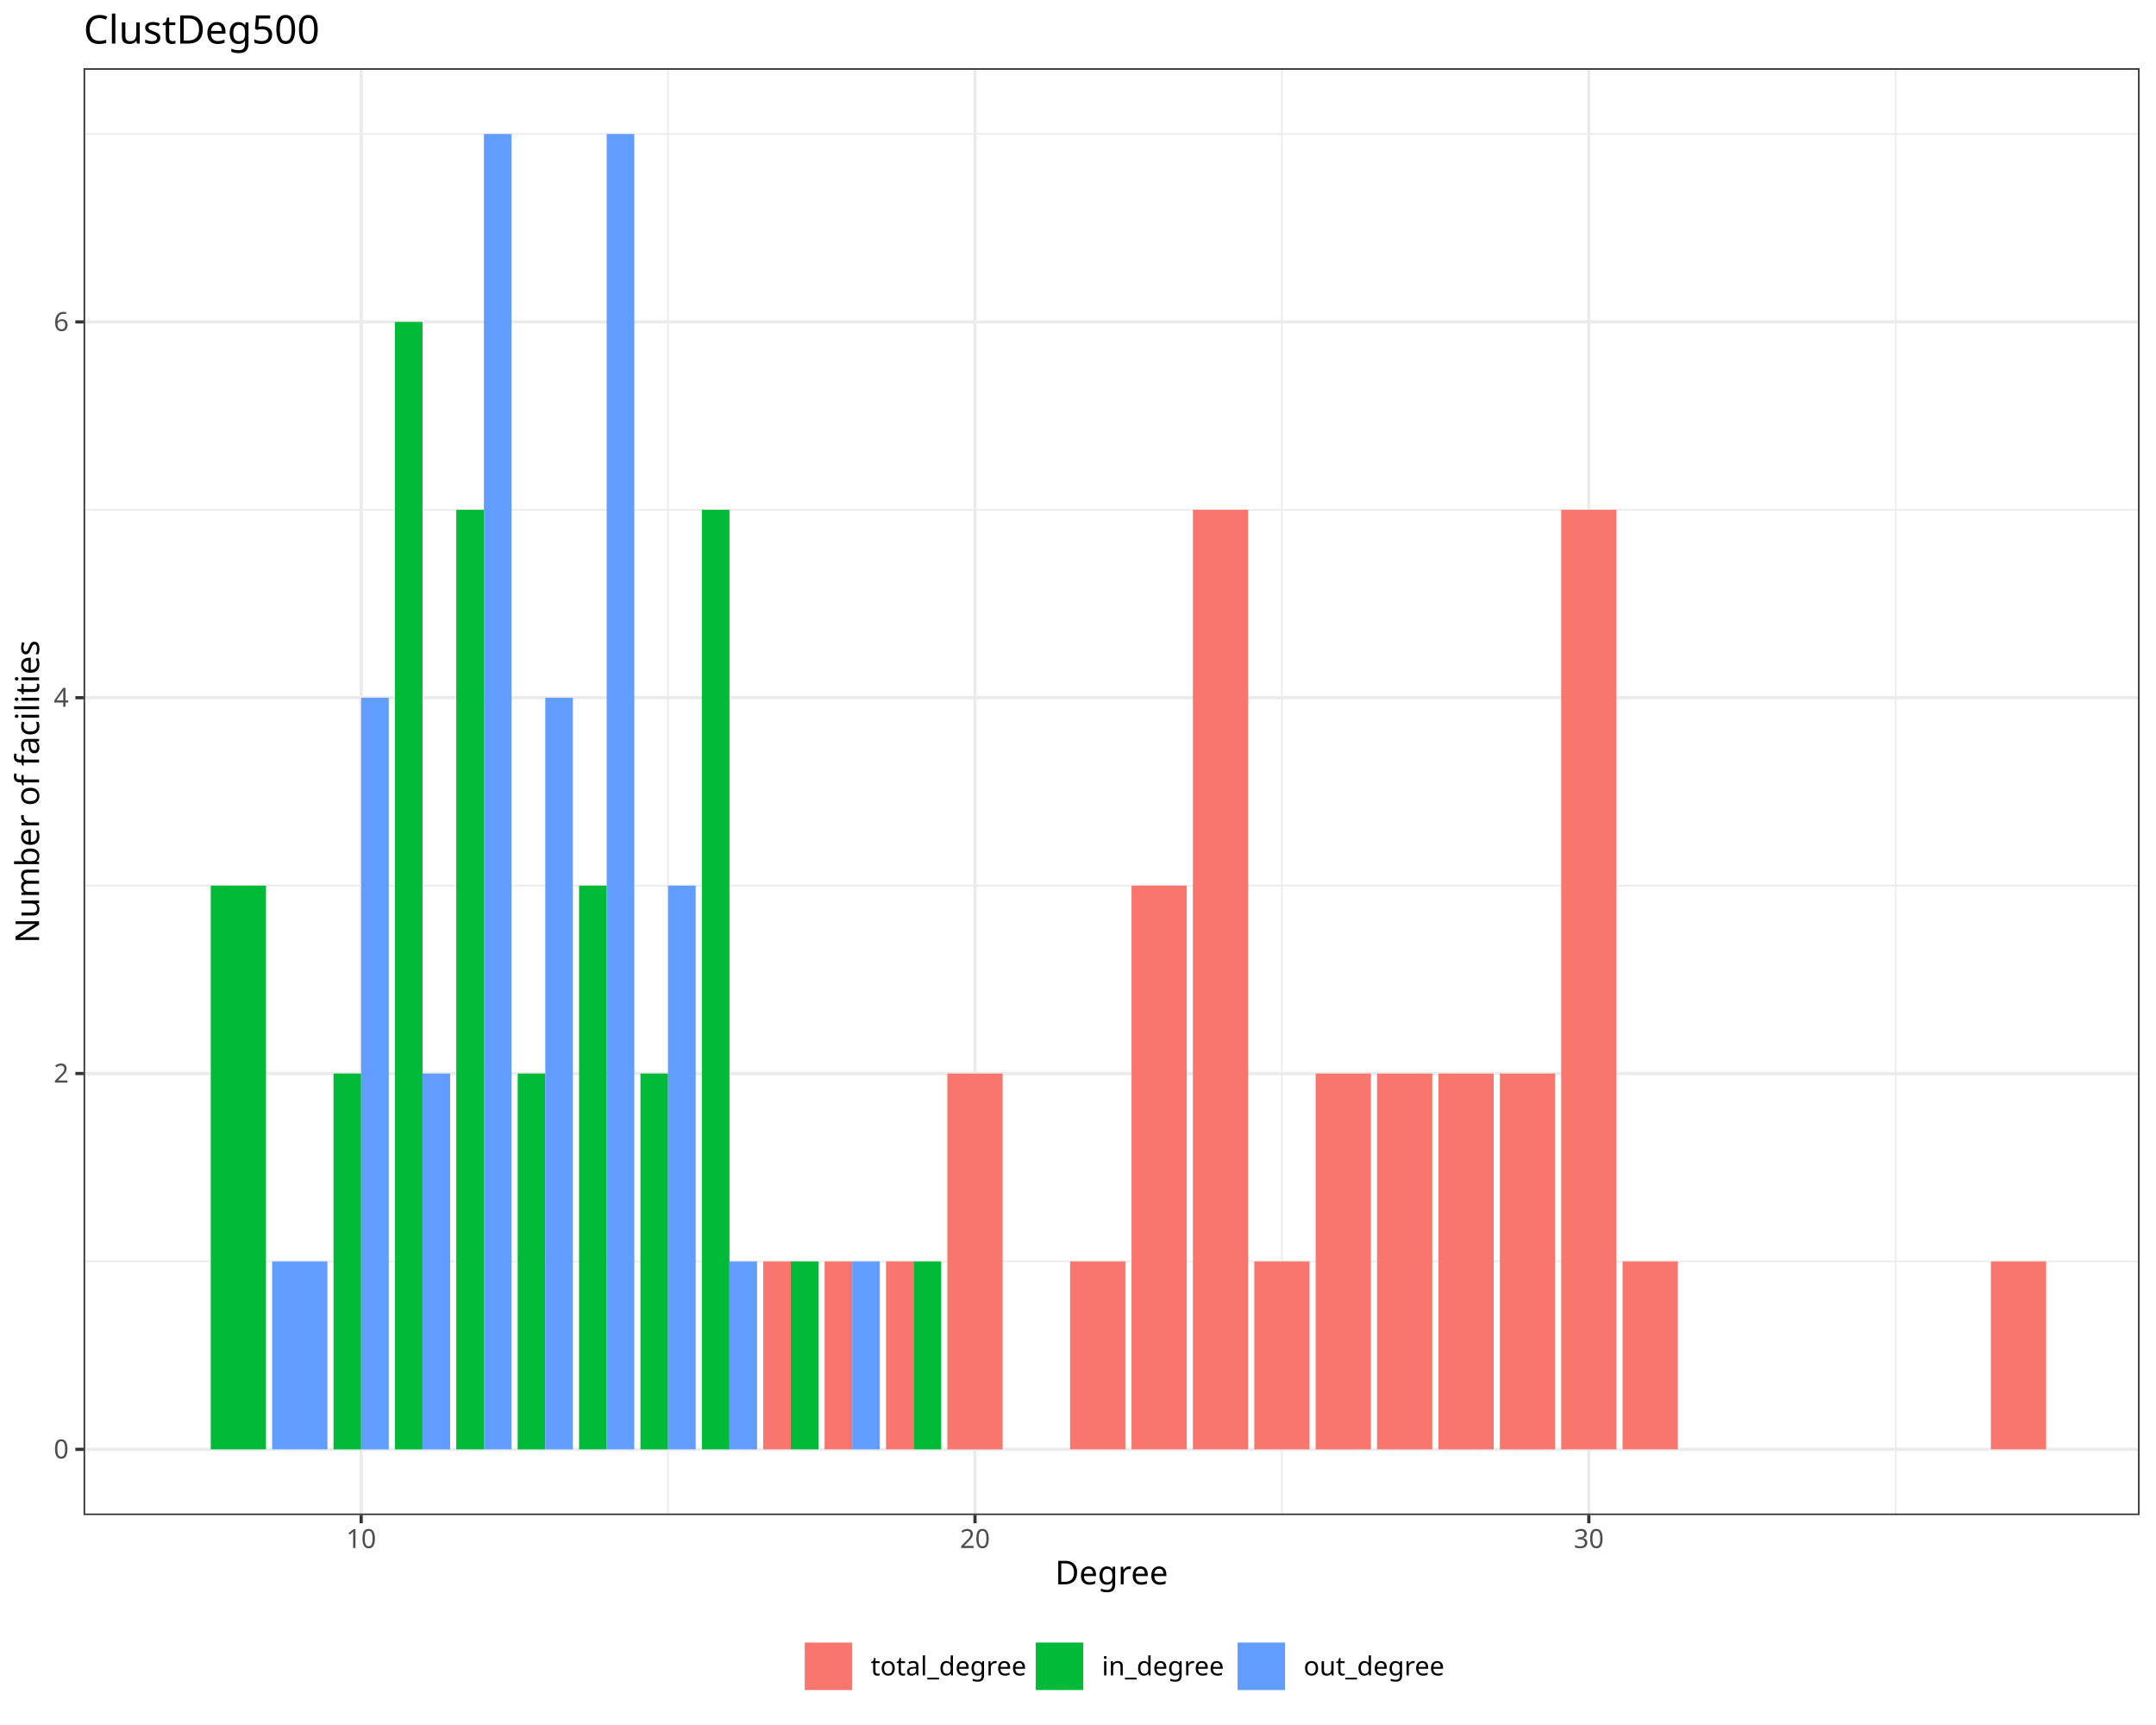
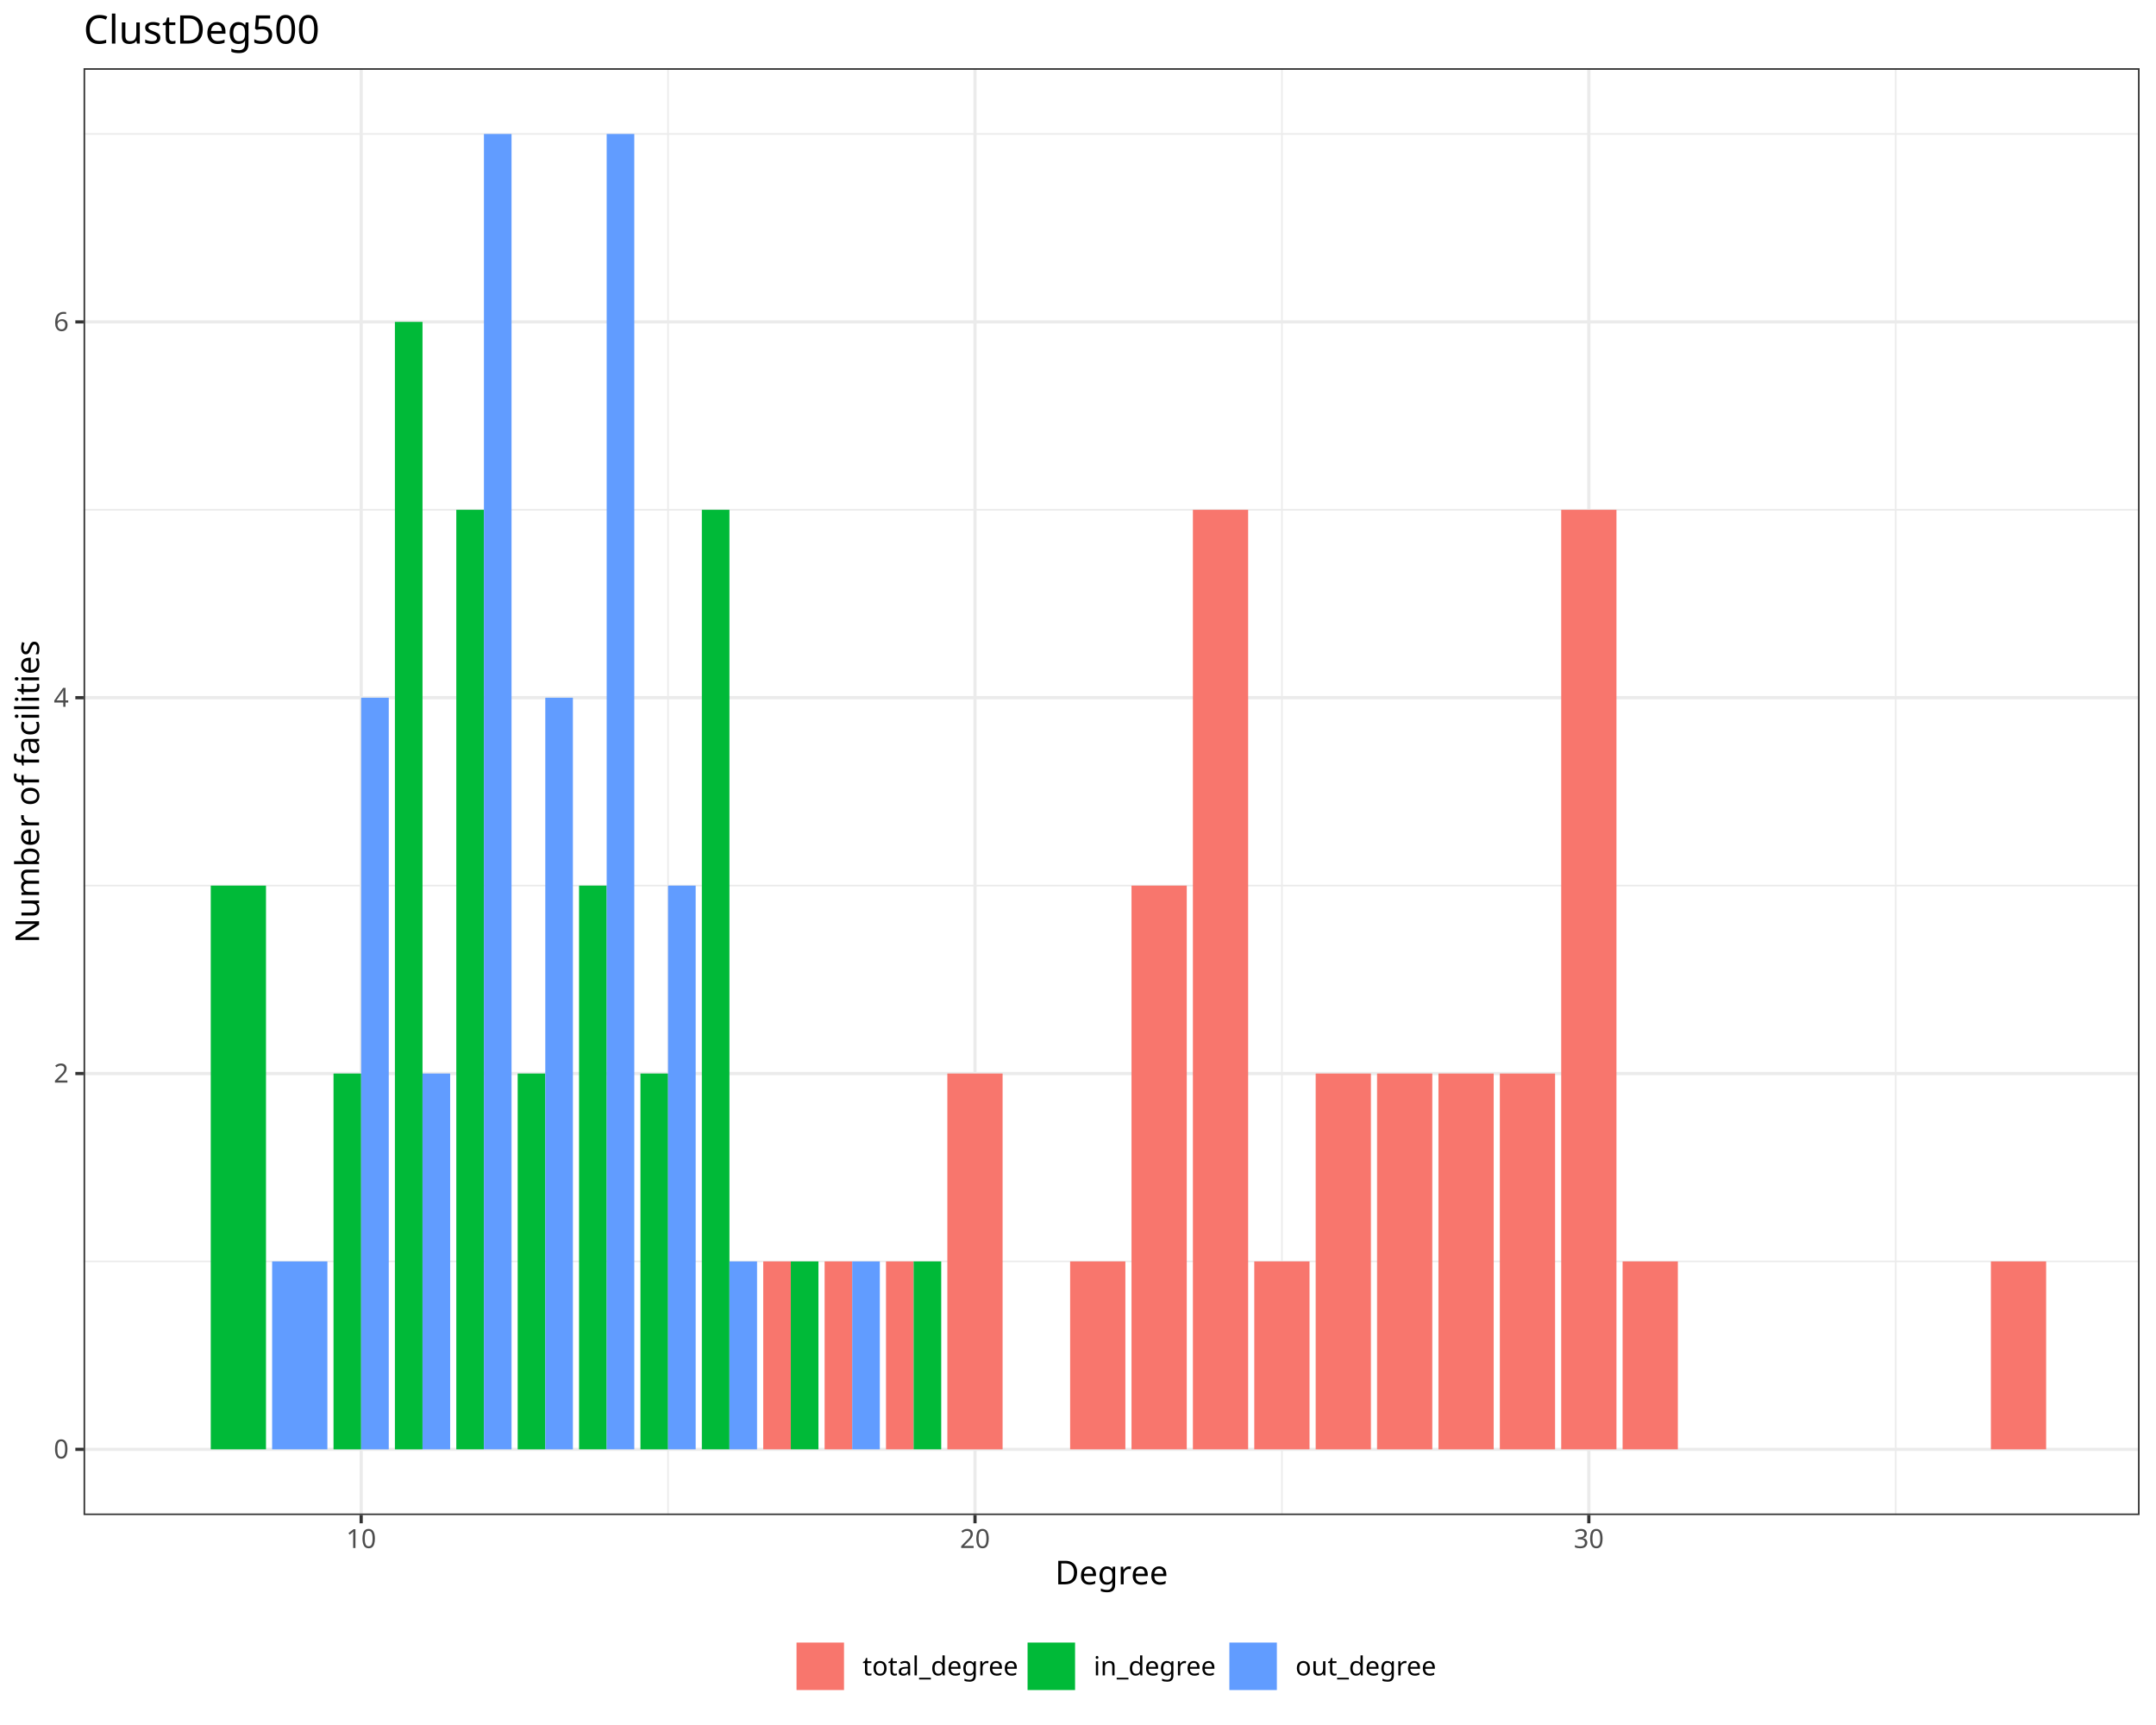
<svg xmlns="http://www.w3.org/2000/svg" class="svglite" data-engine-version="2.0" width="720.00pt" height="576.00pt" viewBox="0 0 720.00 576.00">
  <defs>
    <style type="text/css">
    .svglite line, .svglite polyline, .svglite polygon, .svglite path, .svglite rect, .svglite circle {
      fill: none;
      stroke: #000000;
      stroke-linecap: round;
      stroke-linejoin: round;
      stroke-miterlimit: 10.00;
    }
  </style>
  </defs>
  <rect width="100%" height="100%" style="stroke: none; fill: #FFFFFF;" />
  <defs>
    <clipPath id="cpMC4wMHw3MjAuMDB8MC4wMHw1NzYuMDA=">
      <rect x="0.00" y="0.00" width="720.00" height="576.00" />
    </clipPath>
  </defs>
  <g clip-path="url(#cpMC4wMHw3MjAuMDB8MC4wMHw1NzYuMDA=)">
    <rect x="0.00" y="0.00" width="720.00" height="576.00" style="stroke-width: 1.07; stroke: #FFFFFF; fill: #FFFFFF;" />
  </g>
  <defs>
    <clipPath id="cpMjcuOTB8NzE0LjUyfDIyLjc4fDUwNS45MQ==">
      <rect x="27.90" y="22.78" width="686.62" height="483.13" />
    </clipPath>
  </defs>
  <g clip-path="url(#cpMjcuOTB8NzE0LjUyfDIyLjc4fDUwNS45MQ==)">
    <rect x="27.90" y="22.78" width="686.62" height="483.13" style="stroke-width: 1.07; stroke: none; fill: #FFFFFF;" />
    <polyline points="27.90,421.21 714.52,421.21 " style="stroke-width: 0.53; stroke: #EBEBEB; stroke-linecap: butt;" />
    <polyline points="27.90,295.72 714.52,295.72 " style="stroke-width: 0.53; stroke: #EBEBEB; stroke-linecap: butt;" />
    <polyline points="27.90,170.23 714.52,170.23 " style="stroke-width: 0.53; stroke: #EBEBEB; stroke-linecap: butt;" />
    <polyline points="27.90,44.74 714.52,44.74 " style="stroke-width: 0.53; stroke: #EBEBEB; stroke-linecap: butt;" />
    <polyline points="223.10,505.91 223.10,22.78 " style="stroke-width: 0.53; stroke: #EBEBEB; stroke-linecap: butt;" />
    <polyline points="428.10,505.91 428.10,22.78 " style="stroke-width: 0.53; stroke: #EBEBEB; stroke-linecap: butt;" />
    <polyline points="633.09,505.91 633.09,22.78 " style="stroke-width: 0.53; stroke: #EBEBEB; stroke-linecap: butt;" />
    <polyline points="27.90,483.95 714.52,483.95 " style="stroke-width: 1.07; stroke: #EBEBEB; stroke-linecap: butt;" />
    <polyline points="27.90,358.47 714.52,358.47 " style="stroke-width: 1.07; stroke: #EBEBEB; stroke-linecap: butt;" />
    <polyline points="27.90,232.98 714.52,232.98 " style="stroke-width: 1.07; stroke: #EBEBEB; stroke-linecap: butt;" />
    <polyline points="27.90,107.49 714.52,107.49 " style="stroke-width: 1.07; stroke: #EBEBEB; stroke-linecap: butt;" />
    <polyline points="120.61,505.91 120.61,22.78 " style="stroke-width: 1.07; stroke: #EBEBEB; stroke-linecap: butt;" />
    <polyline points="325.60,505.91 325.60,22.78 " style="stroke-width: 1.07; stroke: #EBEBEB; stroke-linecap: butt;" />
    <polyline points="530.59,505.91 530.59,22.78 " style="stroke-width: 1.07; stroke: #EBEBEB; stroke-linecap: butt;" />
    <rect x="254.88" y="421.21" width="9.22" height="62.74" style="stroke-width: 1.07; stroke: none; stroke-linecap: butt; stroke-linejoin: miter; fill: #F8766D;" />
    <rect x="275.38" y="421.21" width="9.22" height="62.74" style="stroke-width: 1.07; stroke: none; stroke-linecap: butt; stroke-linejoin: miter; fill: #F8766D;" />
    <rect x="295.88" y="421.21" width="9.22" height="62.74" style="stroke-width: 1.07; stroke: none; stroke-linecap: butt; stroke-linejoin: miter; fill: #F8766D;" />
    <rect x="316.37" y="358.47" width="18.45" height="125.49" style="stroke-width: 1.07; stroke: none; stroke-linecap: butt; stroke-linejoin: miter; fill: #F8766D;" />
    <rect x="357.37" y="421.21" width="18.45" height="62.74" style="stroke-width: 1.07; stroke: none; stroke-linecap: butt; stroke-linejoin: miter; fill: #F8766D;" />
    <rect x="377.87" y="295.72" width="18.45" height="188.23" style="stroke-width: 1.07; stroke: none; stroke-linecap: butt; stroke-linejoin: miter; fill: #F8766D;" />
    <rect x="398.37" y="170.23" width="18.45" height="313.72" style="stroke-width: 1.07; stroke: none; stroke-linecap: butt; stroke-linejoin: miter; fill: #F8766D;" />
    <rect x="418.87" y="421.21" width="18.45" height="62.74" style="stroke-width: 1.07; stroke: none; stroke-linecap: butt; stroke-linejoin: miter; fill: #F8766D;" />
    <rect x="439.37" y="358.47" width="18.45" height="125.49" style="stroke-width: 1.07; stroke: none; stroke-linecap: butt; stroke-linejoin: miter; fill: #F8766D;" />
    <rect x="459.87" y="358.47" width="18.45" height="125.49" style="stroke-width: 1.07; stroke: none; stroke-linecap: butt; stroke-linejoin: miter; fill: #F8766D;" />
    <rect x="480.37" y="358.47" width="18.45" height="125.49" style="stroke-width: 1.07; stroke: none; stroke-linecap: butt; stroke-linejoin: miter; fill: #F8766D;" />
    <rect x="500.87" y="358.47" width="18.45" height="125.49" style="stroke-width: 1.07; stroke: none; stroke-linecap: butt; stroke-linejoin: miter; fill: #F8766D;" />
    <rect x="521.37" y="170.23" width="18.45" height="313.72" style="stroke-width: 1.07; stroke: none; stroke-linecap: butt; stroke-linejoin: miter; fill: #F8766D;" />
    <rect x="541.87" y="421.21" width="18.45" height="62.74" style="stroke-width: 1.07; stroke: none; stroke-linecap: butt; stroke-linejoin: miter; fill: #F8766D;" />
    <rect x="664.86" y="421.21" width="18.45" height="62.74" style="stroke-width: 1.07; stroke: none; stroke-linecap: butt; stroke-linejoin: miter; fill: #F8766D;" />
    <rect x="70.38" y="295.72" width="18.45" height="188.23" style="stroke-width: 1.07; stroke: none; stroke-linecap: butt; stroke-linejoin: miter; fill: #00BA38;" />
    <rect x="111.38" y="358.47" width="9.22" height="125.49" style="stroke-width: 1.07; stroke: none; stroke-linecap: butt; stroke-linejoin: miter; fill: #00BA38;" />
    <rect x="131.88" y="107.49" width="9.22" height="376.47" style="stroke-width: 1.07; stroke: none; stroke-linecap: butt; stroke-linejoin: miter; fill: #00BA38;" />
    <rect x="152.38" y="170.23" width="9.22" height="313.72" style="stroke-width: 1.07; stroke: none; stroke-linecap: butt; stroke-linejoin: miter; fill: #00BA38;" />
    <rect x="172.88" y="358.47" width="9.22" height="125.49" style="stroke-width: 1.07; stroke: none; stroke-linecap: butt; stroke-linejoin: miter; fill: #00BA38;" />
    <rect x="193.38" y="295.72" width="9.22" height="188.23" style="stroke-width: 1.07; stroke: none; stroke-linecap: butt; stroke-linejoin: miter; fill: #00BA38;" />
    <rect x="213.88" y="358.47" width="9.22" height="125.49" style="stroke-width: 1.07; stroke: none; stroke-linecap: butt; stroke-linejoin: miter; fill: #00BA38;" />
    <rect x="234.38" y="170.23" width="9.22" height="313.72" style="stroke-width: 1.07; stroke: none; stroke-linecap: butt; stroke-linejoin: miter; fill: #00BA38;" />
    <rect x="264.10" y="421.21" width="9.22" height="62.74" style="stroke-width: 1.07; stroke: none; stroke-linecap: butt; stroke-linejoin: miter; fill: #00BA38;" />
    <rect x="305.10" y="421.21" width="9.22" height="62.74" style="stroke-width: 1.07; stroke: none; stroke-linecap: butt; stroke-linejoin: miter; fill: #00BA38;" />
    <rect x="90.88" y="421.21" width="18.45" height="62.74" style="stroke-width: 1.07; stroke: none; stroke-linecap: butt; stroke-linejoin: miter; fill: #619CFF;" />
    <rect x="120.61" y="232.98" width="9.22" height="250.98" style="stroke-width: 1.07; stroke: none; stroke-linecap: butt; stroke-linejoin: miter; fill: #619CFF;" />
    <rect x="141.11" y="358.47" width="9.22" height="125.49" style="stroke-width: 1.07; stroke: none; stroke-linecap: butt; stroke-linejoin: miter; fill: #619CFF;" />
    <rect x="161.61" y="44.74" width="9.22" height="439.21" style="stroke-width: 1.07; stroke: none; stroke-linecap: butt; stroke-linejoin: miter; fill: #619CFF;" />
    <rect x="182.10" y="232.98" width="9.22" height="250.98" style="stroke-width: 1.07; stroke: none; stroke-linecap: butt; stroke-linejoin: miter; fill: #619CFF;" />
    <rect x="202.60" y="44.74" width="9.22" height="439.21" style="stroke-width: 1.07; stroke: none; stroke-linecap: butt; stroke-linejoin: miter; fill: #619CFF;" />
    <rect x="223.10" y="295.72" width="9.22" height="188.23" style="stroke-width: 1.07; stroke: none; stroke-linecap: butt; stroke-linejoin: miter; fill: #619CFF;" />
    <rect x="243.60" y="421.21" width="9.22" height="62.74" style="stroke-width: 1.07; stroke: none; stroke-linecap: butt; stroke-linejoin: miter; fill: #619CFF;" />
    <rect x="284.60" y="421.21" width="9.22" height="62.74" style="stroke-width: 1.07; stroke: none; stroke-linecap: butt; stroke-linejoin: miter; fill: #619CFF;" />
    <rect x="27.90" y="22.78" width="686.62" height="483.13" style="stroke-width: 1.07; stroke: #333333;" />
  </g>
  <g clip-path="url(#cpMC4wMHw3MjAuMDB8MC4wMHw1NzYuMDA=)">
    <text x="22.97" y="486.98" text-anchor="end" style="font-size: 8.80px; fill: #4D4D4D; font-family: sans;" textLength="4.89px" lengthAdjust="spacingAndGlyphs">0</text>
    <text x="22.97" y="361.49" text-anchor="end" style="font-size: 8.80px; fill: #4D4D4D; font-family: sans;" textLength="4.89px" lengthAdjust="spacingAndGlyphs">2</text>
    <text x="22.97" y="236.00" text-anchor="end" style="font-size: 8.80px; fill: #4D4D4D; font-family: sans;" textLength="4.89px" lengthAdjust="spacingAndGlyphs">4</text>
    <text x="22.97" y="110.52" text-anchor="end" style="font-size: 8.80px; fill: #4D4D4D; font-family: sans;" textLength="4.89px" lengthAdjust="spacingAndGlyphs">6</text>
    <polyline points="25.16,483.95 27.90,483.95 " style="stroke-width: 1.07; stroke: #333333; stroke-linecap: butt;" />
    <polyline points="25.16,358.47 27.90,358.47 " style="stroke-width: 1.07; stroke: #333333; stroke-linecap: butt;" />
    <polyline points="25.16,232.98 27.90,232.98 " style="stroke-width: 1.07; stroke: #333333; stroke-linecap: butt;" />
    <polyline points="25.16,107.49 27.90,107.49 " style="stroke-width: 1.07; stroke: #333333; stroke-linecap: butt;" />
    <polyline points="120.61,508.65 120.61,505.91 " style="stroke-width: 1.07; stroke: #333333; stroke-linecap: butt;" />
    <polyline points="325.60,508.65 325.60,505.91 " style="stroke-width: 1.07; stroke: #333333; stroke-linecap: butt;" />
    <polyline points="530.59,508.65 530.59,505.91 " style="stroke-width: 1.07; stroke: #333333; stroke-linecap: butt;" />
    <text x="120.61" y="516.90" text-anchor="middle" style="font-size: 8.80px; fill: #4D4D4D; font-family: sans;" textLength="9.79px" lengthAdjust="spacingAndGlyphs">10</text>
    <text x="325.60" y="516.90" text-anchor="middle" style="font-size: 8.80px; fill: #4D4D4D; font-family: sans;" textLength="9.79px" lengthAdjust="spacingAndGlyphs">20</text>
    <text x="530.59" y="516.90" text-anchor="middle" style="font-size: 8.80px; fill: #4D4D4D; font-family: sans;" textLength="9.79px" lengthAdjust="spacingAndGlyphs">30</text>
    <text x="371.21" y="529.04" text-anchor="middle" style="font-size: 11.00px; font-family: sans;" textLength="36.08px" lengthAdjust="spacingAndGlyphs">Degree</text>
    <text transform="translate(13.05,264.35) rotate(-90)" text-anchor="middle" style="font-size: 11.00px; font-family: sans;" textLength="93.54px" lengthAdjust="spacingAndGlyphs">Number of facilities</text>
-     <rect x="257.07" y="542.28" width="228.28" height="28.24" style="stroke-width: 1.07; stroke: none; fill: #FFFFFF;" />
-     <rect x="268.03" y="547.76" width="17.28" height="17.28" style="stroke-width: 1.07; stroke: none; fill: #FFFFFF;" />
-     <rect x="268.74" y="548.47" width="15.86" height="15.86" style="stroke-width: 1.07; stroke: none; stroke-linecap: butt; stroke-linejoin: miter; fill: #F8766D;" />
-     <rect x="345.20" y="547.76" width="17.28" height="17.28" style="stroke-width: 1.07; stroke: none; fill: #FFFFFF;" />
-     <rect x="345.90" y="548.47" width="15.86" height="15.86" style="stroke-width: 1.07; stroke: none; stroke-linecap: butt; stroke-linejoin: miter; fill: #00BA38;" />
-     <rect x="412.58" y="547.76" width="17.28" height="17.28" style="stroke-width: 1.07; stroke: none; fill: #FFFFFF;" />
-     <rect x="413.29" y="548.47" width="15.86" height="15.86" style="stroke-width: 1.07; stroke: none; stroke-linecap: butt; stroke-linejoin: miter; fill: #619CFF;" />
-     <text x="290.79" y="559.43" style="font-size: 8.80px; font-family: sans;" textLength="48.93px" lengthAdjust="spacingAndGlyphs">total_degree</text>
-     <text x="367.96" y="559.43" style="font-size: 8.80px; font-family: sans;" textLength="39.15px" lengthAdjust="spacingAndGlyphs">in_degree</text>
-     <text x="435.34" y="559.43" style="font-size: 8.80px; font-family: sans;" textLength="44.53px" lengthAdjust="spacingAndGlyphs">out_degree</text>
+     <rect x="259.81" y="542.28" width="222.80" height="28.24" style="stroke-width: 1.07; stroke: none; fill: #FFFFFF;" />
+     <rect x="265.29" y="547.76" width="17.28" height="17.28" style="stroke-width: 1.07; stroke: none; fill: #FFFFFF;" />
+     <rect x="266.00" y="548.47" width="15.86" height="15.86" style="stroke-width: 1.07; stroke: none; stroke-linecap: butt; stroke-linejoin: miter; fill: #F8766D;" />
+     <rect x="342.46" y="547.76" width="17.28" height="17.28" style="stroke-width: 1.07; stroke: none; fill: #FFFFFF;" />
+     <rect x="343.16" y="548.47" width="15.86" height="15.86" style="stroke-width: 1.07; stroke: none; stroke-linecap: butt; stroke-linejoin: miter; fill: #00BA38;" />
+     <rect x="409.84" y="547.76" width="17.28" height="17.28" style="stroke-width: 1.07; stroke: none; fill: #FFFFFF;" />
+     <rect x="410.55" y="548.47" width="15.86" height="15.86" style="stroke-width: 1.07; stroke: none; stroke-linecap: butt; stroke-linejoin: miter; fill: #619CFF;" />
+     <text x="288.05" y="559.43" style="font-size: 8.80px; font-family: sans;" textLength="48.93px" lengthAdjust="spacingAndGlyphs">total_degree</text>
+     <text x="365.22" y="559.43" style="font-size: 8.80px; font-family: sans;" textLength="39.15px" lengthAdjust="spacingAndGlyphs">in_degree</text>
+     <text x="432.60" y="559.43" style="font-size: 8.80px; font-family: sans;" textLength="44.53px" lengthAdjust="spacingAndGlyphs">out_degree</text>
    <text x="27.90" y="14.56" style="font-size: 13.20px; font-family: sans;" textLength="76.33px" lengthAdjust="spacingAndGlyphs">ClustDeg500</text>
  </g>
</svg>
